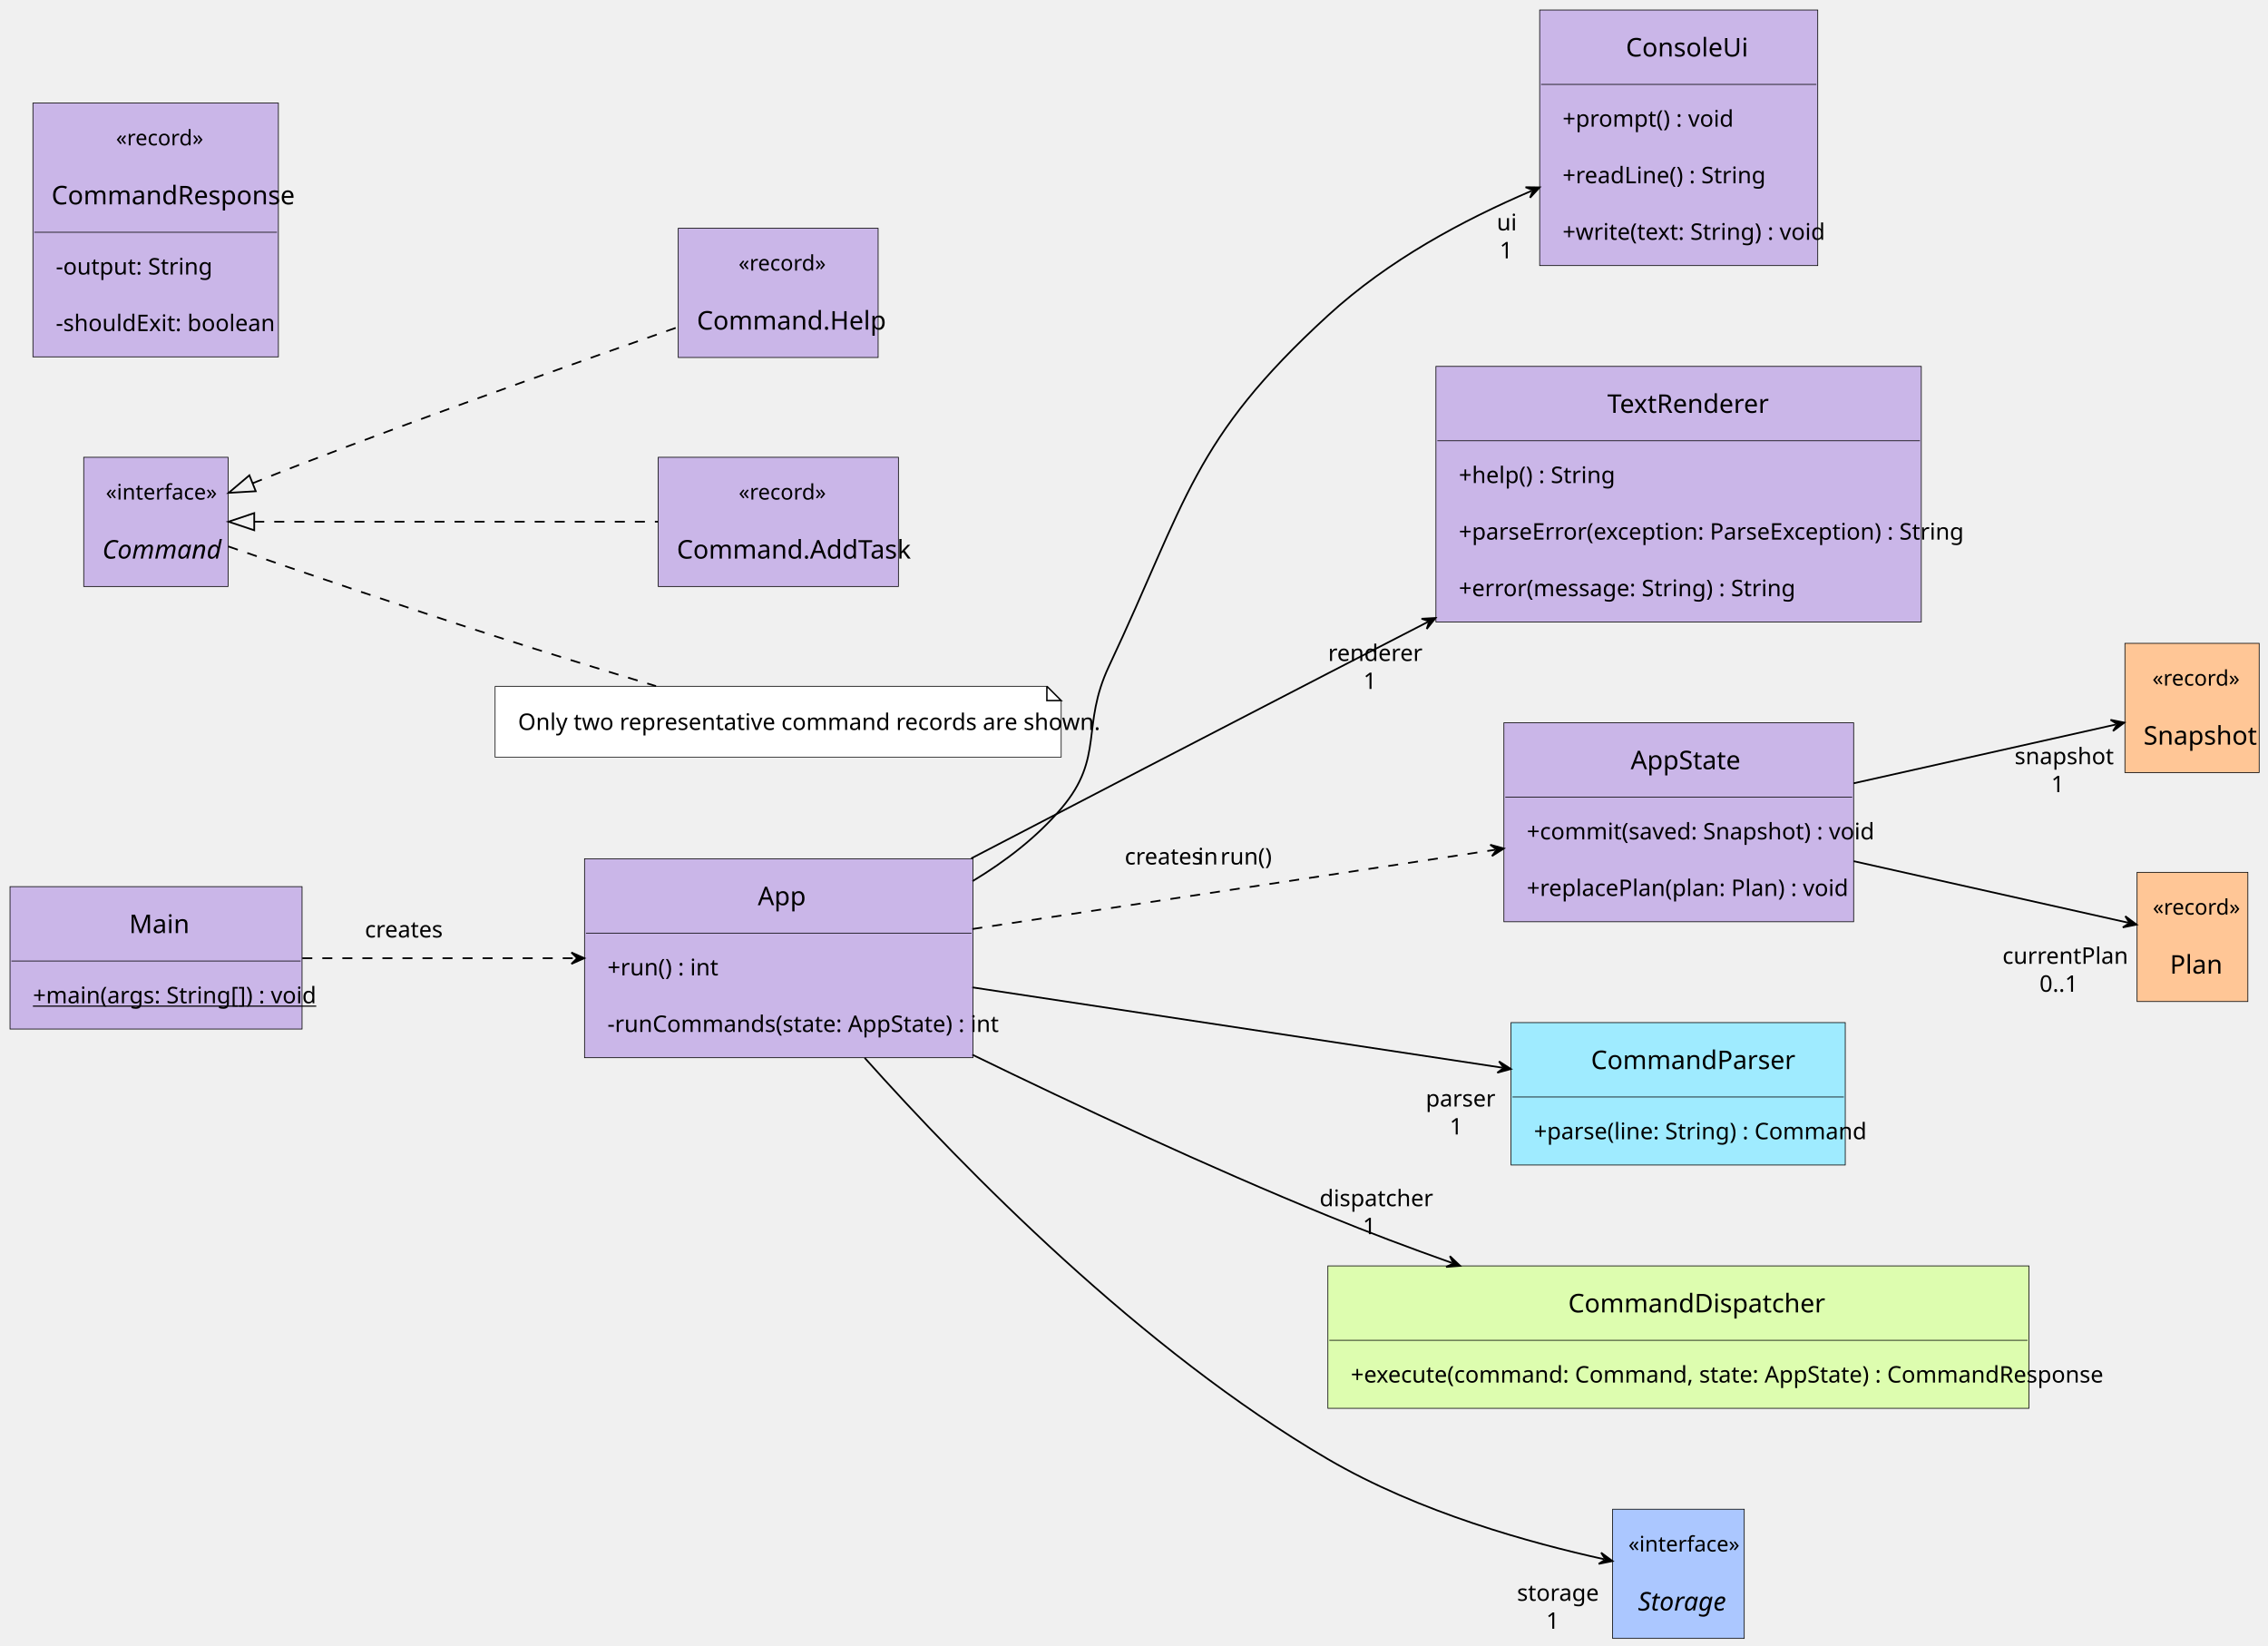
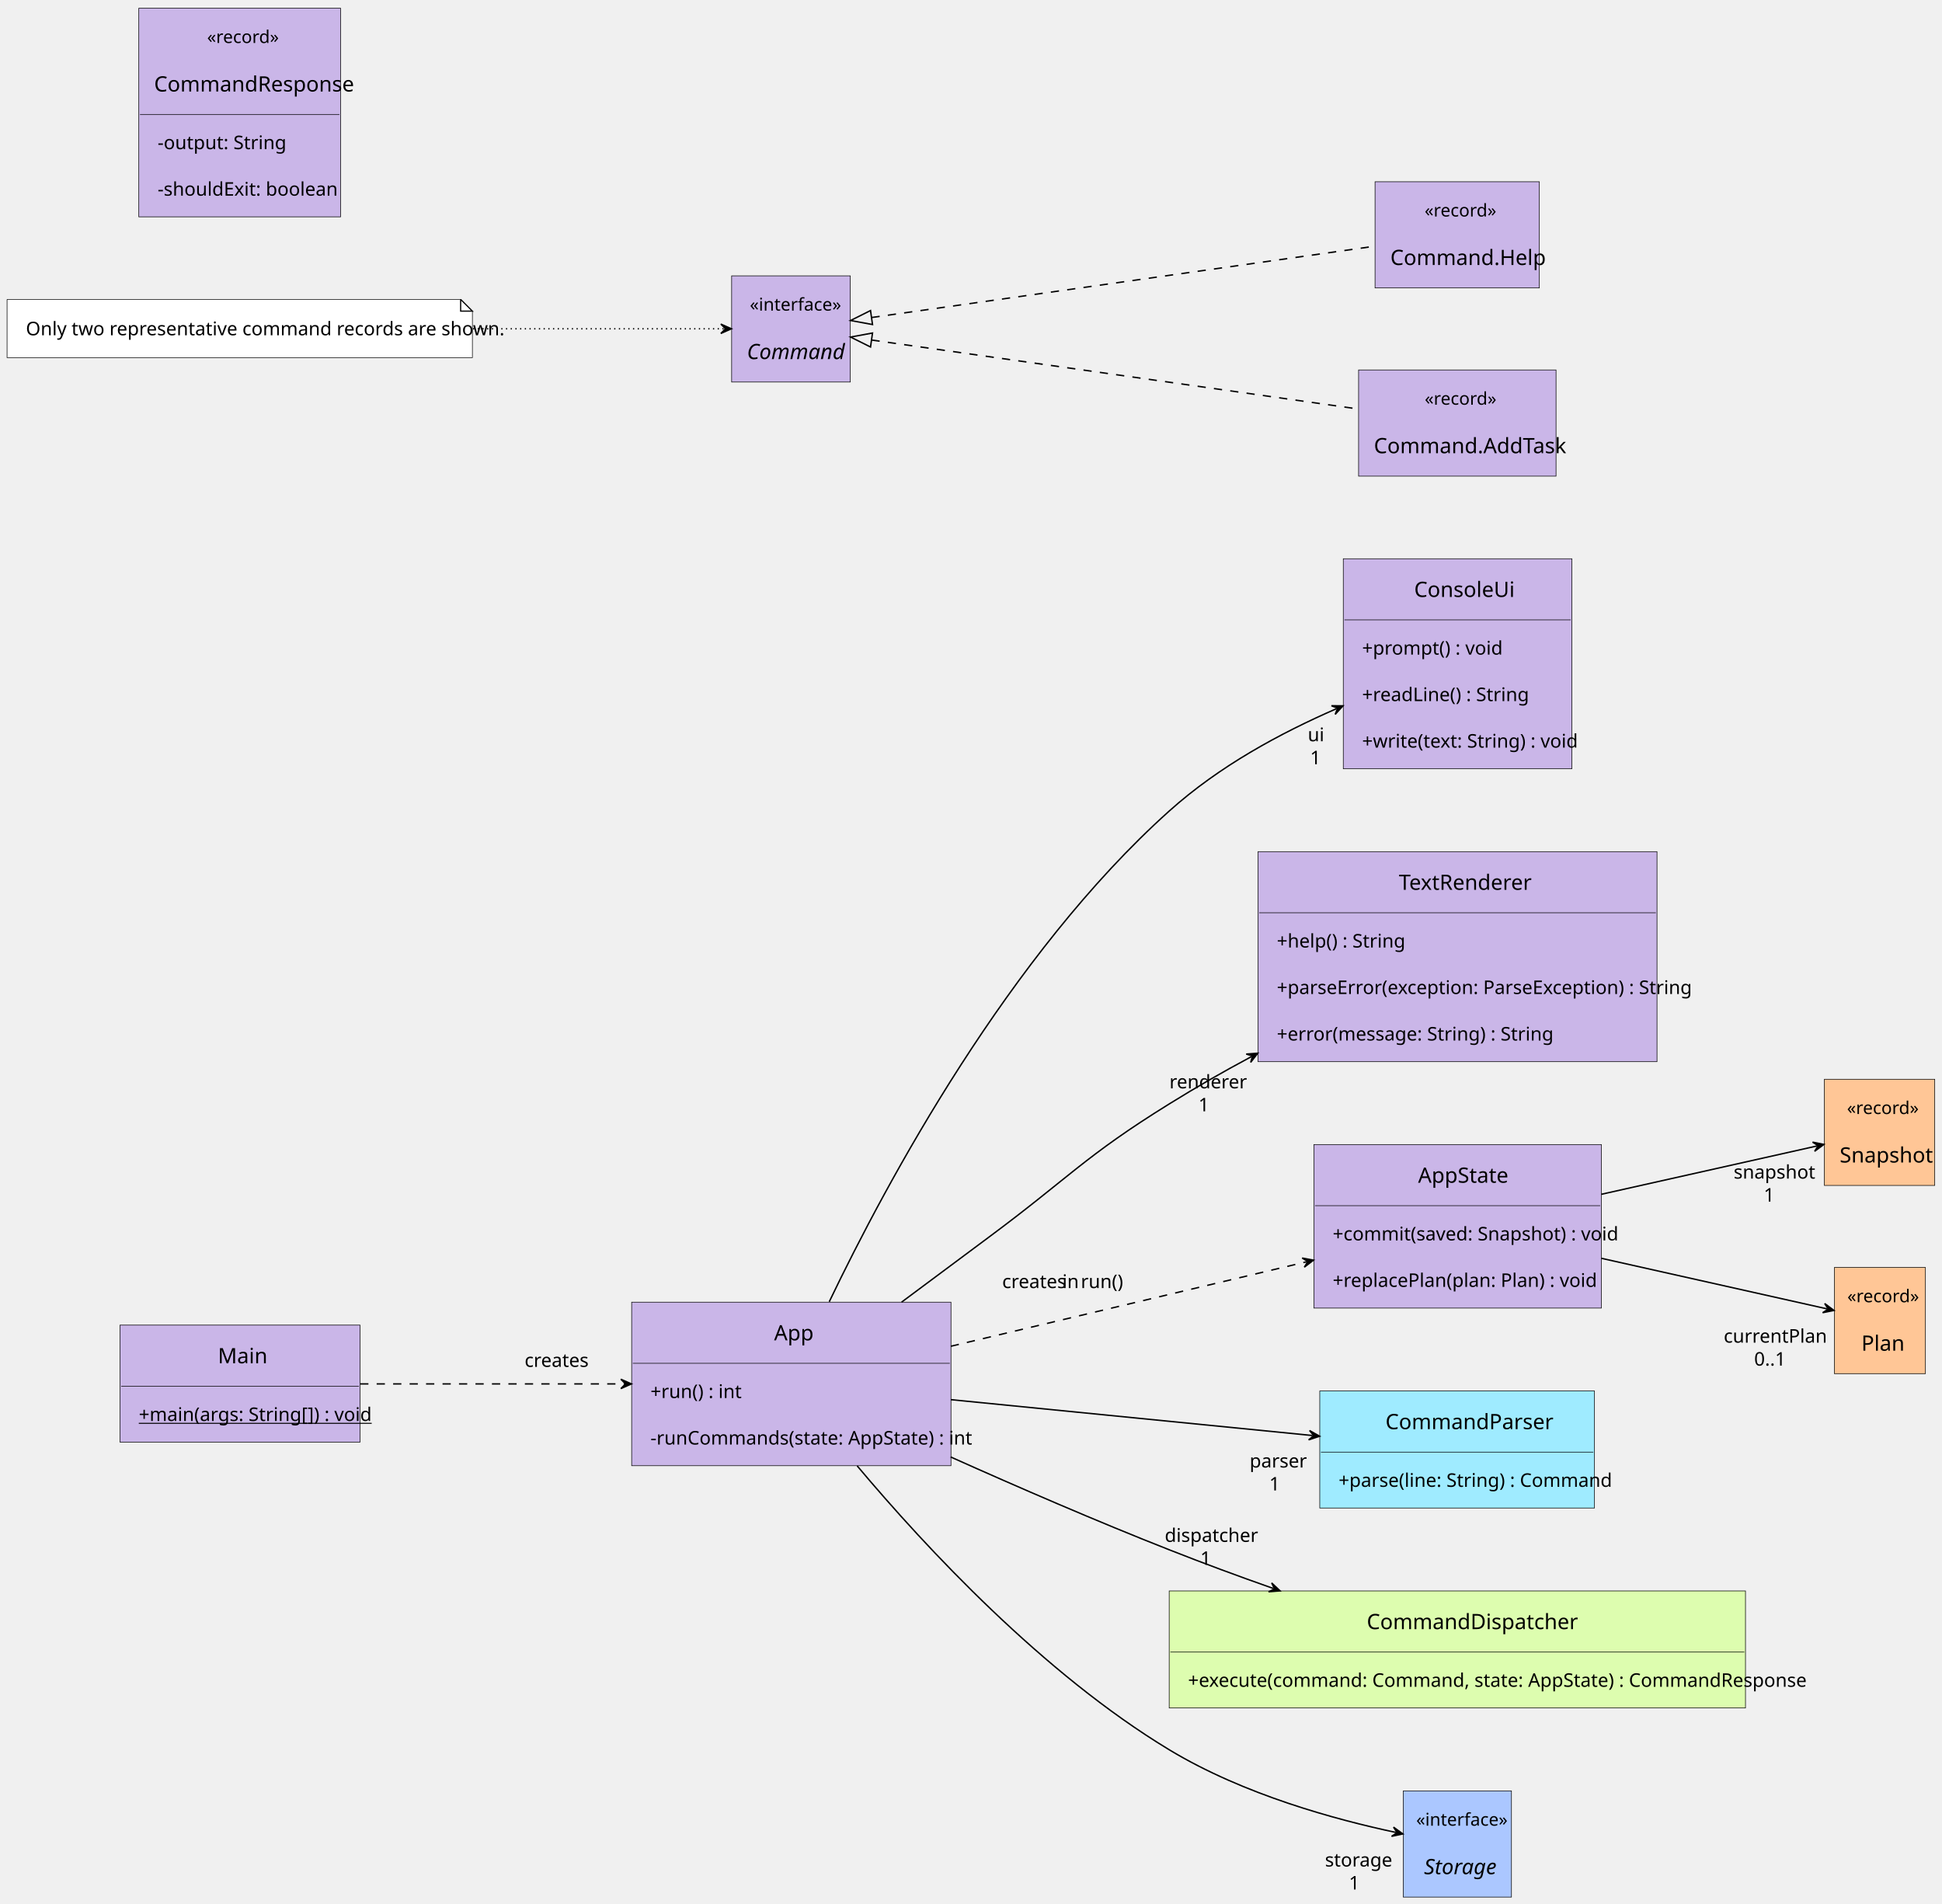
- <svg xmlns="http://www.w3.org/2000/svg" contentStyleType="text/css" data-diagram-type="CLASS" height="1150px" preserveAspectRatio="none" style="width:1585px;height:1150px;background:#FFFFFF;" version="1.1" viewBox="0 0 1585 1150" width="1585px" zoomAndPan="magnify">
+ <svg xmlns="http://www.w3.org/2000/svg" contentstyletype="text/css" data-diagram-type="CLASS" height="1618px" preserveAspectRatio="none" style="width:1651px;height:1618px;background:#FFFFFF;" version="1.1" viewBox="0 0 1651 1618" width="1651px" zoomAndPan="magnify">
  <defs />
  <g>
    <g class="entity" data-entity="Main" data-source-line="5" data-uid="ent0002" id="entity_Main">
-       <rect fill="#CAB6E8" height="99.504" style="stroke:#000000;stroke-width:0.5;" width="204.094" x="7" y="619.5" />
-       <text fill="#000000" font-family="Calibri" font-size="18" lengthAdjust="spacing" textLength="37.6" x="90.247" y="651.973">Main</text>
-       <line style="stroke:#000000;stroke-width:0.5;" x1="8" x2="210.094" y1="671.473" y2="671.473" />
-       <text fill="#000000" font-family="Calibri" font-size="16" lengthAdjust="spacing" text-decoration="underline" textLength="172.094" x="23" y="701.004">+main(args: String[]) : void</text>
+       <rect fill="#CAB6E8" height="99.504" style="stroke:#000000;stroke-width:0.5;" width="204.094" x="102" y="1126.5" />
+       <text fill="#000000" font-family="Calibri" font-size="18" lengthAdjust="spacing" textLength="37.6" x="185.247" y="1158.973">Main</text>
+       <line style="stroke:#000000;stroke-width:0.5;" x1="103" x2="305.094" y1="1178.473" y2="1178.473" />
+       <text fill="#000000" font-family="Calibri" font-size="16" lengthAdjust="spacing" text-decoration="underline" textLength="172.094" x="118" y="1208.004">+main(args: String[]) : void</text>
    </g>
    <g class="entity" data-entity="App" data-source-line="8" data-uid="ent0003" id="entity_App">
-       <rect fill="#CAB6E8" height="139.035" style="stroke:#000000;stroke-width:0.5;" width="271.477" x="408.5" y="600" />
-       <text fill="#000000" font-family="Calibri" font-size="18" lengthAdjust="spacing" textLength="29.329" x="529.574" y="632.473">App</text>
-       <line style="stroke:#000000;stroke-width:0.5;" x1="409.5" x2="678.977" y1="651.973" y2="651.973" />
-       <text fill="#000000" font-family="Calibri" font-size="16" lengthAdjust="spacing" textLength="69.016" x="424.5" y="681.504">+run() : int</text>
-       <text fill="#000000" font-family="Calibri" font-size="16" lengthAdjust="spacing" textLength="239.477" x="424.5" y="721.035">-runCommands(state: AppState) : int</text>
+       <rect fill="#CAB6E8" height="139.035" style="stroke:#000000;stroke-width:0.5;" width="271.477" x="537" y="1107" />
+       <text fill="#000000" font-family="Calibri" font-size="18" lengthAdjust="spacing" textLength="29.329" x="658.074" y="1139.473">App</text>
+       <line style="stroke:#000000;stroke-width:0.5;" x1="538" x2="807.477" y1="1158.973" y2="1158.973" />
+       <text fill="#000000" font-family="Calibri" font-size="16" lengthAdjust="spacing" textLength="69.016" x="553" y="1188.504">+run() : int</text>
+       <text fill="#000000" font-family="Calibri" font-size="16" lengthAdjust="spacing" textLength="239.477" x="553" y="1228.035">-runCommands(state: AppState) : int</text>
    </g>
    <g class="entity" data-entity="ConsoleUi" data-source-line="12" data-uid="ent0004" id="entity_ConsoleUi">
-       <rect fill="#CAB6E8" height="178.566" style="stroke:#000000;stroke-width:0.5;" width="194.344" x="1076" y="7" />
-       <text fill="#000000" font-family="Calibri" font-size="18" lengthAdjust="spacing" textLength="73.846" x="1136.249" y="39.473">ConsoleUi</text>
-       <line style="stroke:#000000;stroke-width:0.5;" x1="1077" x2="1269.344" y1="58.973" y2="58.973" />
-       <text fill="#000000" font-family="Calibri" font-size="16" lengthAdjust="spacing" textLength="105.898" x="1092" y="88.504">+prompt() : void</text>
-       <text fill="#000000" font-family="Calibri" font-size="16" lengthAdjust="spacing" textLength="123.461" x="1092" y="128.035">+readLine() : String</text>
-       <text fill="#000000" font-family="Calibri" font-size="16" lengthAdjust="spacing" textLength="162.344" x="1092" y="167.566">+write(text: String) : void</text>
+       <rect fill="#CAB6E8" height="178.566" style="stroke:#000000;stroke-width:0.5;" width="194.344" x="1142" y="475" />
+       <text fill="#000000" font-family="Calibri" font-size="18" lengthAdjust="spacing" textLength="73.846" x="1202.249" y="507.473">ConsoleUi</text>
+       <line style="stroke:#000000;stroke-width:0.5;" x1="1143" x2="1335.344" y1="526.973" y2="526.973" />
+       <text fill="#000000" font-family="Calibri" font-size="16" lengthAdjust="spacing" textLength="105.898" x="1158" y="556.504">+prompt() : void</text>
+       <text fill="#000000" font-family="Calibri" font-size="16" lengthAdjust="spacing" textLength="123.461" x="1158" y="596.035">+readLine() : String</text>
+       <text fill="#000000" font-family="Calibri" font-size="16" lengthAdjust="spacing" textLength="162.344" x="1158" y="635.566">+write(text: String) : void</text>
    </g>
    <g class="entity" data-entity="TextRenderer" data-source-line="17" data-uid="ent0005" id="entity_TextRenderer">
-       <rect fill="#CAB6E8" height="178.566" style="stroke:#000000;stroke-width:0.5;" width="339.211" x="1003.5" y="256" />
-       <text fill="#000000" font-family="Calibri" font-size="18" lengthAdjust="spacing" textLength="99.659" x="1123.276" y="288.473">TextRenderer</text>
-       <line style="stroke:#000000;stroke-width:0.5;" x1="1004.5" x2="1341.711" y1="307.973" y2="307.973" />
-       <text fill="#000000" font-family="Calibri" font-size="16" lengthAdjust="spacing" textLength="95.531" x="1019.5" y="337.504">+help() : String</text>
-       <text fill="#000000" font-family="Calibri" font-size="16" lengthAdjust="spacing" textLength="307.211" x="1019.5" y="377.035">+parseError(exception: ParseException) : String</text>
-       <text fill="#000000" font-family="Calibri" font-size="16" lengthAdjust="spacing" textLength="202.43" x="1019.5" y="416.566">+error(message: String) : String</text>
+       <rect fill="#CAB6E8" height="178.566" style="stroke:#000000;stroke-width:0.5;" width="339.211" x="1069.5" y="724" />
+       <text fill="#000000" font-family="Calibri" font-size="18" lengthAdjust="spacing" textLength="99.659" x="1189.276" y="756.473">TextRenderer</text>
+       <line style="stroke:#000000;stroke-width:0.5;" x1="1070.5" x2="1407.711" y1="775.973" y2="775.973" />
+       <text fill="#000000" font-family="Calibri" font-size="16" lengthAdjust="spacing" textLength="95.531" x="1085.5" y="805.504">+help() : String</text>
+       <text fill="#000000" font-family="Calibri" font-size="16" lengthAdjust="spacing" textLength="307.211" x="1085.5" y="845.035">+parseError(exception: ParseException) : String</text>
+       <text fill="#000000" font-family="Calibri" font-size="16" lengthAdjust="spacing" textLength="202.43" x="1085.5" y="884.566">+error(message: String) : String</text>
    </g>
    <g class="entity" data-entity="AppState" data-source-line="22" data-uid="ent0006" id="entity_AppState">
-       <rect fill="#CAB6E8" height="139.035" style="stroke:#000000;stroke-width:0.5;" width="244.43" x="1051" y="505" />
-       <text fill="#000000" font-family="Calibri" font-size="18" lengthAdjust="spacing" textLength="67.236" x="1139.597" y="537.473">AppState</text>
-       <line style="stroke:#000000;stroke-width:0.5;" x1="1052" x2="1294.43" y1="556.973" y2="556.973" />
-       <text fill="#000000" font-family="Calibri" font-size="16" lengthAdjust="spacing" textLength="212.43" x="1067" y="586.504">+commit(saved: Snapshot) : void</text>
-       <text fill="#000000" font-family="Calibri" font-size="16" lengthAdjust="spacing" textLength="197" x="1067" y="626.035">+replacePlan(plan: Plan) : void</text>
+       <rect fill="#CAB6E8" height="139.035" style="stroke:#000000;stroke-width:0.5;" width="244.43" x="1117" y="973" />
+       <text fill="#000000" font-family="Calibri" font-size="18" lengthAdjust="spacing" textLength="67.236" x="1205.597" y="1005.473">AppState</text>
+       <line style="stroke:#000000;stroke-width:0.5;" x1="1118" x2="1360.43" y1="1024.973" y2="1024.973" />
+       <text fill="#000000" font-family="Calibri" font-size="16" lengthAdjust="spacing" textLength="212.43" x="1133" y="1054.504">+commit(saved: Snapshot) : void</text>
+       <text fill="#000000" font-family="Calibri" font-size="16" lengthAdjust="spacing" textLength="197" x="1133" y="1094.035">+replacePlan(plan: Plan) : void</text>
    </g>
    <g class="entity" data-entity="Command" data-source-line="26" data-uid="ent0007" id="entity_Command">
-       <rect fill="#CAB6E8" height="90.283" style="stroke:#000000;stroke-width:0.5;" width="100.883" x="58.5" y="319.5" />
-       <text fill="#000000" font-family="Calibri" font-size="15" lengthAdjust="spacing" textLength="69.976" x="73.954" y="349.06">«interface»</text>
-       <text fill="#000000" font-family="Calibri" font-size="18" font-style="italic" lengthAdjust="spacing" textLength="74.883" x="71.5" y="390.283">Command</text>
+       <rect fill="#CAB6E8" height="90.283" style="stroke:#000000;stroke-width:0.5;" width="100.883" x="622" y="234.5" />
+       <text fill="#000000" font-family="Calibri" font-size="15" lengthAdjust="spacing" textLength="69.976" x="637.454" y="264.06">«interface»</text>
+       <text fill="#000000" font-family="Calibri" font-size="18" font-style="italic" lengthAdjust="spacing" textLength="74.883" x="635" y="305.283">Command</text>
    </g>
    <g class="entity" data-entity="Help" data-source-line="27" data-uid="ent0008" id="entity_Help">
-       <rect fill="#CAB6E8" height="90.283" style="stroke:#000000;stroke-width:0.5;" width="139.686" x="474" y="159.5" />
-       <text fill="#000000" font-family="Calibri" font-size="15" lengthAdjust="spacing" textLength="55.422" x="516.132" y="189.06">«record»</text>
-       <text fill="#000000" font-family="Calibri" font-size="18" lengthAdjust="spacing" textLength="113.686" x="487" y="230.283">Command.Help</text>
+       <rect fill="#CAB6E8" height="90.283" style="stroke:#000000;stroke-width:0.5;" width="139.686" x="1169" y="154.5" />
+       <text fill="#000000" font-family="Calibri" font-size="15" lengthAdjust="spacing" textLength="55.422" x="1211.132" y="184.06">«record»</text>
+       <text fill="#000000" font-family="Calibri" font-size="18" lengthAdjust="spacing" textLength="113.686" x="1182" y="225.283">Command.Help</text>
    </g>
    <g class="entity" data-entity="AddTask" data-source-line="28" data-uid="ent0009" id="entity_AddTask">
-       <rect fill="#CAB6E8" height="90.283" style="stroke:#000000;stroke-width:0.5;" width="167.873" x="460" y="319.5" />
-       <text fill="#000000" font-family="Calibri" font-size="15" lengthAdjust="spacing" textLength="55.422" x="516.225" y="349.06">«record»</text>
-       <text fill="#000000" font-family="Calibri" font-size="18" lengthAdjust="spacing" textLength="141.873" x="473" y="390.283">Command.AddTask</text>
+       <rect fill="#CAB6E8" height="90.283" style="stroke:#000000;stroke-width:0.5;" width="167.873" x="1155" y="314.5" />
+       <text fill="#000000" font-family="Calibri" font-size="15" lengthAdjust="spacing" textLength="55.422" x="1211.225" y="344.06">«record»</text>
+       <text fill="#000000" font-family="Calibri" font-size="18" lengthAdjust="spacing" textLength="141.873" x="1168" y="385.283">Command.AddTask</text>
    </g>
    <g class="entity" data-entity="CommandResponse" data-source-line="29" data-uid="ent0010" id="entity_CommandResponse">
-       <rect fill="#CAB6E8" height="177.346" style="stroke:#000000;stroke-width:0.5;" width="171.556" x="23" y="72" />
-       <text fill="#000000" font-family="Calibri" font-size="15" lengthAdjust="spacing" textLength="55.422" x="81.067" y="101.561">«record»</text>
-       <text fill="#000000" font-family="Calibri" font-size="18" lengthAdjust="spacing" textLength="145.556" x="36" y="142.783">CommandResponse</text>
-       <line style="stroke:#000000;stroke-width:0.5;" x1="24" x2="193.556" y1="162.283" y2="162.283" />
-       <text fill="#000000" font-family="Calibri" font-size="16" lengthAdjust="spacing" textLength="95.07" x="39" y="191.815">-output: String</text>
-       <text fill="#000000" font-family="Calibri" font-size="16" lengthAdjust="spacing" textLength="133.141" x="39" y="231.346">-shouldExit: boolean</text>
+       <rect fill="#CAB6E8" height="177.346" style="stroke:#000000;stroke-width:0.5;" width="171.556" x="118" y="7" />
+       <text fill="#000000" font-family="Calibri" font-size="15" lengthAdjust="spacing" textLength="55.422" x="176.067" y="36.56">«record»</text>
+       <text fill="#000000" font-family="Calibri" font-size="18" lengthAdjust="spacing" textLength="145.556" x="131" y="77.783">CommandResponse</text>
+       <line style="stroke:#000000;stroke-width:0.5;" x1="119" x2="288.556" y1="97.283" y2="97.283" />
+       <text fill="#000000" font-family="Calibri" font-size="16" lengthAdjust="spacing" textLength="95.07" x="134" y="126.814">-output: String</text>
+       <text fill="#000000" font-family="Calibri" font-size="16" lengthAdjust="spacing" textLength="133.141" x="134" y="166.346">-shouldExit: boolean</text>
    </g>
    <g class="entity" data-entity="CommandParser" data-source-line="33" data-uid="ent0011" id="entity_CommandParser">
-       <rect fill="#9FEBFF" height="99.504" style="stroke:#000000;stroke-width:0.5;" width="233.57" x="1056" y="714.5" />
-       <text fill="#000000" font-family="Calibri" font-size="18" lengthAdjust="spacing" textLength="121.852" x="1111.859" y="746.973">CommandParser</text>
-       <line style="stroke:#000000;stroke-width:0.5;" x1="1057" x2="1288.57" y1="766.473" y2="766.473" />
-       <text fill="#000000" font-family="Calibri" font-size="16" lengthAdjust="spacing" textLength="201.57" x="1072" y="796.004">+parse(line: String) : Command</text>
+       <rect fill="#9FEBFF" height="99.504" style="stroke:#000000;stroke-width:0.5;" width="233.57" x="1122" y="1182.5" />
+       <text fill="#000000" font-family="Calibri" font-size="18" lengthAdjust="spacing" textLength="121.852" x="1177.859" y="1214.973">CommandParser</text>
+       <line style="stroke:#000000;stroke-width:0.5;" x1="1123" x2="1354.57" y1="1234.473" y2="1234.473" />
+       <text fill="#000000" font-family="Calibri" font-size="16" lengthAdjust="spacing" textLength="201.57" x="1138" y="1264.004">+parse(line: String) : Command</text>
    </g>
    <g class="entity" data-entity="CommandDispatcher" data-source-line="36" data-uid="ent0012" id="entity_CommandDispatcher">
-       <rect fill="#DDFDAF" height="99.504" style="stroke:#000000;stroke-width:0.5;" width="489.938" x="928" y="884.5" />
-       <text fill="#000000" font-family="Calibri" font-size="18" lengthAdjust="spacing" textLength="154.037" x="1095.95" y="916.973">CommandDispatcher</text>
-       <line style="stroke:#000000;stroke-width:0.5;" x1="929" x2="1416.938" y1="936.473" y2="936.473" />
-       <text fill="#000000" font-family="Calibri" font-size="16" lengthAdjust="spacing" textLength="457.938" x="944" y="966.004">+execute(command: Command, state: AppState) : CommandResponse</text>
+       <rect fill="#DDFDAF" height="99.504" style="stroke:#000000;stroke-width:0.5;" width="489.938" x="994" y="1352.5" />
+       <text fill="#000000" font-family="Calibri" font-size="18" lengthAdjust="spacing" textLength="154.037" x="1161.95" y="1384.973">CommandDispatcher</text>
+       <line style="stroke:#000000;stroke-width:0.5;" x1="995" x2="1482.938" y1="1404.473" y2="1404.473" />
+       <text fill="#000000" font-family="Calibri" font-size="16" lengthAdjust="spacing" textLength="457.938" x="1010" y="1434.004">+execute(command: Command, state: AppState) : CommandResponse</text>
    </g>
    <g class="entity" data-entity="Storage" data-source-line="39" data-uid="ent0013" id="entity_Storage">
-       <rect fill="#ABC7FF" height="90.283" style="stroke:#000000;stroke-width:0.5;" width="91.976" x="1127" y="1054.5" />
-       <text fill="#000000" font-family="Calibri" font-size="15" lengthAdjust="spacing" textLength="69.976" x="1138" y="1084.061">«interface»</text>
-       <text fill="#000000" font-family="Calibri" font-size="18" font-style="italic" lengthAdjust="spacing" textLength="56.681" x="1144.648" y="1125.283">Storage</text>
+       <rect fill="#ABC7FF" height="90.283" style="stroke:#000000;stroke-width:0.5;" width="91.976" x="1193" y="1522.5" />
+       <text fill="#000000" font-family="Calibri" font-size="15" lengthAdjust="spacing" textLength="69.976" x="1204" y="1552.061">«interface»</text>
+       <text fill="#000000" font-family="Calibri" font-size="18" font-style="italic" lengthAdjust="spacing" textLength="56.681" x="1210.648" y="1593.283">Storage</text>
    </g>
    <g class="entity" data-entity="Snapshot" data-source-line="40" data-uid="ent0014" id="entity_Snapshot">
-       <rect fill="#FFC696" height="90.283" style="stroke:#000000;stroke-width:0.5;" width="93.825" x="1485" y="449.5" />
-       <text fill="#000000" font-family="Calibri" font-size="15" lengthAdjust="spacing" textLength="55.422" x="1504.201" y="479.06">«record»</text>
-       <text fill="#000000" font-family="Calibri" font-size="18" lengthAdjust="spacing" textLength="67.825" x="1498" y="520.283">Snapshot</text>
+       <rect fill="#FFC696" height="90.283" style="stroke:#000000;stroke-width:0.5;" width="93.825" x="1551" y="917.5" />
+       <text fill="#000000" font-family="Calibri" font-size="15" lengthAdjust="spacing" textLength="55.422" x="1570.201" y="947.061">«record»</text>
+       <text fill="#000000" font-family="Calibri" font-size="18" lengthAdjust="spacing" textLength="67.825" x="1564" y="988.283">Snapshot</text>
    </g>
    <g class="entity" data-entity="Plan" data-source-line="41" data-uid="ent0015" id="entity_Plan">
-       <rect fill="#FFC696" height="90.283" style="stroke:#000000;stroke-width:0.5;" width="77.422" x="1493.5" y="609.5" />
-       <text fill="#000000" font-family="Calibri" font-size="15" lengthAdjust="spacing" textLength="55.422" x="1504.5" y="639.061">«record»</text>
-       <text fill="#000000" font-family="Calibri" font-size="18" lengthAdjust="spacing" textLength="31.509" x="1516.457" y="680.283">Plan</text>
+       <rect fill="#FFC696" height="90.283" style="stroke:#000000;stroke-width:0.5;" width="77.422" x="1559.5" y="1077.5" />
+       <text fill="#000000" font-family="Calibri" font-size="15" lengthAdjust="spacing" textLength="55.422" x="1570.5" y="1107.061">«record»</text>
+       <text fill="#000000" font-family="Calibri" font-size="18" lengthAdjust="spacing" textLength="31.509" x="1582.457" y="1148.283">Plan</text>
    </g>
    <g class="entity" data-entity="CommandNote" data-source-line="56" data-uid="ent0027" id="entity_CommandNote">
-       <path d="M346,479.5 L346,529.031 L741.617,529.031 L741.617,489.5 L731.617,479.5 L346,479.5" fill="#FFFFFF" style="stroke:#000000;stroke-width:0.5;" />
-       <path d="M731.617,479.5 L731.617,489.5 L741.617,489.5 L731.617,479.5" fill="#FFFFFF" style="stroke:#000000;stroke-width:1;" />
-       <text fill="#000000" font-family="Calibri" font-size="16" lengthAdjust="spacing" textLength="354.617" x="362" y="510.031">Only two representative command records are shown.</text>
+       <path d="M6,254.5 L6,304.031 L401.617,304.031 L401.617,264.5 L391.617,254.5 L6,254.5" fill="#FFFFFF" style="stroke:#000000;stroke-width:0.5;" />
+       <path d="M391.617,254.5 L391.617,264.5 L401.617,264.5 L391.617,254.5" fill="#FFFFFF" style="stroke:#000000;stroke-width:1;" />
+       <text fill="#000000" font-family="Calibri" font-size="16" lengthAdjust="spacing" textLength="354.617" x="22" y="285.031">Only two representative command records are shown.</text>
    </g>
    <g class="link" data-entity-1="Main" data-entity-2="App" data-source-line="43" data-uid="lnk16" id="link_Main_App">
-       <path codeLine="43" d="M211.25,669.5 C269.98,669.5 338.69,669.5 402.33,669.5" fill="none" id="Main-to-App" style="stroke:#000000;stroke-width:1.2;stroke-dasharray:7,7;" />
-       <polygon fill="#000000" points="408.33,669.5,399.33,665.5,403.33,669.5,399.33,673.5,408.33,669.5" style="stroke:#000000;stroke-width:1.2;" />
-       <text fill="#000000" font-family="Calibri" font-size="16" lengthAdjust="spacing" textLength="47.547" x="255" y="655.031">creates</text>
+       <path codeline="43" d="M306.22,1176.5 C373.75,1176.5 457.3,1176.5 530.82,1176.5" fill="none" id="Main-to-App" style="stroke:#000000;stroke-width:1.2;stroke-dasharray:7,7;" />
+       <polygon fill="#000000" points="536.82,1176.5,527.82,1172.5,531.82,1176.5,527.82,1180.5,536.82,1176.5" style="stroke:#000000;stroke-width:1.2;" />
+       <text fill="#000000" font-family="Calibri" font-size="16" lengthAdjust="spacing" textLength="47.547" x="446" y="1162.031">creates</text>
    </g>
    <g class="link" data-entity-1="App" data-entity-2="ConsoleUi" data-source-line="44" data-uid="lnk17" id="link_App_ConsoleUi">
-       <path codeLine="44" d="M679.66,615.67 C702.8,601.73 724.87,584.78 742,564.5 C771.93,529.07 755.25,507.46 775,465.5 C829.68,349.35 833.32,307.19 928,220.5 C970.58,181.51 1022.194,153.962 1070.464,133.292" fill="none" id="App-to-ConsoleUi" style="stroke:#000000;stroke-width:1.2;" />
-       <polygon fill="#000000" points="1075.98,130.93,1066.132,130.796,1071.384,132.898,1069.281,138.15,1075.98,130.93" style="stroke:#000000;stroke-width:1.2;" />
-       <text fill="#000000" font-family="Calibri" font-size="16" lengthAdjust="spacing" textLength="12.078" x="1046.024" y="160.974">ui</text>
-       <text fill="#000000" font-family="Calibri" font-size="16" lengthAdjust="spacing" textLength="8.109" x="1048.008" y="180.505">1</text>
+       <path codeline="44" d="M704.99,1106.66 C754.16,1004.09 857.81,811.65 994,689.5 C1036.87,651.05 1088.232,623.421 1136.272,602.441" fill="none" id="App-to-ConsoleUi" style="stroke:#000000;stroke-width:1.2;" />
+       <polygon fill="#000000" points="1141.77,600.04,1131.921,599.976,1137.188,602.041,1135.123,607.308,1141.77,600.04" style="stroke:#000000;stroke-width:1.2;" />
+       <text fill="#000000" font-family="Calibri" font-size="16" lengthAdjust="spacing" textLength="12.078" x="1111.799" y="630.162">ui</text>
+       <text fill="#000000" font-family="Calibri" font-size="16" lengthAdjust="spacing" textLength="8.109" x="1113.784" y="649.693">1</text>
    </g>
    <g class="link" data-entity-1="App" data-entity-2="TextRenderer" data-source-line="45" data-uid="lnk18" id="link_App_TextRenderer">
-       <path codeLine="45" d="M678.73,599.78 C752.24,561.51 845.09,513.28 928,470.5 C952.32,457.95 972.692,447.469 997.932,434.519" fill="none" id="App-to-TextRenderer" style="stroke:#000000;stroke-width:1.2;" />
-       <polygon fill="#000000" points="1003.27,431.78,993.437,432.33,998.821,434.062,997.088,439.447,1003.27,431.78" style="stroke:#000000;stroke-width:1.2;" />
-       <text fill="#000000" font-family="Calibri" font-size="16" lengthAdjust="spacing" textLength="57.43" x="928.14" y="461.844">renderer</text>
-       <text fill="#000000" font-family="Calibri" font-size="16" lengthAdjust="spacing" textLength="8.109" x="952.8" y="481.375">1</text>
+       <path codeline="45" d="M766.47,1106.99 C790.71,1088.9 816.82,1069.45 841,1051.5 C908.88,1001.11 922.14,983.03 994,938.5 C1017.87,923.71 1038.412,911.925 1064.022,898.195" fill="none" id="App-to-TextRenderer" style="stroke:#000000;stroke-width:1.2;" />
+       <polygon fill="#000000" points="1069.31,895.36,1059.488,896.087,1064.903,897.722,1063.268,903.138,1069.31,895.36" style="stroke:#000000;stroke-width:1.2;" />
+       <text fill="#000000" font-family="Calibri" font-size="16" lengthAdjust="spacing" textLength="57.43" x="994.182" y="925.251">renderer</text>
+       <text fill="#000000" font-family="Calibri" font-size="16" lengthAdjust="spacing" textLength="8.109" x="1018.842" y="944.782">1</text>
    </g>
    <g class="link" data-entity-1="App" data-entity-2="CommandParser" data-source-line="46" data-uid="lnk19" id="link_App_CommandParser">
-       <path codeLine="46" d="M679.51,689.88 C791.5,706.85 943.408,729.861 1049.958,746.011" fill="none" id="App-to-CommandParser" style="stroke:#000000;stroke-width:1.2;" />
-       <polygon fill="#000000" points="1055.89,746.91,1047.591,741.606,1050.947,746.161,1046.392,749.516,1055.89,746.91" style="stroke:#000000;stroke-width:1.2;" />
-       <text fill="#000000" font-family="Calibri" font-size="16" lengthAdjust="spacing" textLength="41.445" x="996.382" y="773.146">parser</text>
-       <text fill="#000000" font-family="Calibri" font-size="16" lengthAdjust="spacing" textLength="8.109" x="1013.05" y="792.677">1</text>
+       <path codeline="46" d="M808.35,1189.88 C903.91,1199.36 1024.839,1211.358 1115.909,1220.388" fill="none" id="App-to-CommandParser" style="stroke:#000000;stroke-width:1.2;" />
+       <polygon fill="#000000" points="1121.88,1220.98,1113.319,1216.111,1116.904,1220.487,1112.529,1224.072,1121.88,1220.98" style="stroke:#000000;stroke-width:1.2;" />
+       <text fill="#000000" font-family="Calibri" font-size="16" lengthAdjust="spacing" textLength="41.445" x="1062.371" y="1247.567">parser</text>
+       <text fill="#000000" font-family="Calibri" font-size="16" lengthAdjust="spacing" textLength="8.109" x="1079.039" y="1267.098">1</text>
    </g>
    <g class="link" data-entity-1="App" data-entity-2="CommandDispatcher" data-source-line="47" data-uid="lnk20" id="link_App_CommandDispatcher">
-       <path codeLine="47" d="M679.52,736.92 C752.27,772.31 844.15,815.3 928,849.5 C957.59,861.57 983.966,871.502 1014.766,882.442" fill="none" id="App-to-CommandDispatcher" style="stroke:#000000;stroke-width:1.2;" />
-       <polygon fill="#000000" points="1020.42,884.45,1013.278,877.668,1015.708,882.777,1010.6,885.207,1020.42,884.45" style="stroke:#000000;stroke-width:1.2;" />
-       <text fill="#000000" font-family="Calibri" font-size="16" lengthAdjust="spacing" textLength="68.477" x="922.176" y="842.807">dispatcher</text>
-       <text fill="#000000" font-family="Calibri" font-size="16" lengthAdjust="spacing" textLength="8.109" x="952.359" y="862.338">1</text>
+       <path codeline="47" d="M808.18,1238.59 C865.08,1264.08 932.34,1293.24 994,1317.5 C1024.26,1329.41 1051.302,1339.393 1082.612,1350.443" fill="none" id="App-to-CommandDispatcher" style="stroke:#000000;stroke-width:1.2;" />
+       <polygon fill="#000000" points="1088.27,1352.44,1081.114,1345.673,1083.555,1350.776,1078.452,1353.217,1088.27,1352.44" style="stroke:#000000;stroke-width:1.2;" />
+       <text fill="#000000" font-family="Calibri" font-size="16" lengthAdjust="spacing" textLength="68.477" x="990.216" y="1310.795">dispatcher</text>
+       <text fill="#000000" font-family="Calibri" font-size="16" lengthAdjust="spacing" textLength="8.109" x="1020.4" y="1330.327">1</text>
    </g>
    <g class="link" data-entity-1="App" data-entity-2="Storage" data-source-line="48" data-uid="lnk21" id="link_App_Storage">
-       <path codeLine="48" d="M604.27,739.14 C674.33,817.43 797.91,943.52 928,1019.5 C992.09,1056.94 1070.171,1078.228 1121.031,1089.438" fill="none" id="App-to-Storage" style="stroke:#000000;stroke-width:1.2;" />
-       <polygon fill="#000000" points="1126.89,1090.73,1118.962,1084.887,1122.007,1089.654,1117.24,1092.699,1126.89,1090.73" style="stroke:#000000;stroke-width:1.2;" />
-       <text fill="#000000" font-family="Calibri" font-size="16" lengthAdjust="spacing" textLength="48.789" x="1060.172" y="1118.516">storage</text>
-       <text fill="#000000" font-family="Calibri" font-size="16" lengthAdjust="spacing" textLength="8.109" x="1080.512" y="1138.048">1</text>
+       <path codeline="48" d="M728.74,1246.2 C787.64,1316.24 887,1422.84 994,1487.5 C1057.53,1525.89 1135.762,1546.927 1186.812,1557.827" fill="none" id="App-to-Storage" style="stroke:#000000;stroke-width:1.2;" />
+       <polygon fill="#000000" points="1192.68,1559.08,1184.714,1553.289,1187.79,1558.036,1183.043,1561.112,1192.68,1559.08" style="stroke:#000000;stroke-width:1.2;" />
+       <text fill="#000000" font-family="Calibri" font-size="16" lengthAdjust="spacing" textLength="48.789" x="1126.439" y="1586.774">storage</text>
+       <text fill="#000000" font-family="Calibri" font-size="16" lengthAdjust="spacing" textLength="8.109" x="1146.779" y="1606.305">1</text>
    </g>
    <g class="link" data-entity-1="App" data-entity-2="AppState" data-source-line="49" data-uid="lnk22" id="link_App_AppState">
-       <path codeLine="49" d="M679.51,649.12 C789.8,632.41 938.598,609.869 1045.038,593.739" fill="none" id="App-to-AppState" style="stroke:#000000;stroke-width:1.2;stroke-dasharray:7,7;" />
-       <polygon fill="#000000" points="1050.97,592.84,1041.472,590.234,1046.026,593.589,1042.671,598.143,1050.97,592.84" style="stroke:#000000;stroke-width:1.2;" />
-       <text fill="#000000" font-family="Calibri" font-size="16" lengthAdjust="spacing" textLength="47.547" x="786" y="604.031">creates</text>
-       <text fill="#000000" font-family="Calibri" font-size="16" lengthAdjust="spacing" textLength="3.617" x="833.547" y="604.031"> </text>
-       <text fill="#000000" font-family="Calibri" font-size="16" lengthAdjust="spacing" textLength="12.078" x="837.164" y="604.031">in</text>
-       <text fill="#000000" font-family="Calibri" font-size="16" lengthAdjust="spacing" textLength="3.617" x="849.242" y="604.031"> </text>
-       <text fill="#000000" font-family="Calibri" font-size="16" lengthAdjust="spacing" textLength="32.094" x="852.859" y="604.031">run()</text>
+       <path codeline="49" d="M808.35,1144.49 C902.12,1122.23 1020.212,1094.196 1110.872,1072.676" fill="none" id="App-to-AppState" style="stroke:#000000;stroke-width:1.2;stroke-dasharray:7,7;" />
+       <polygon fill="#000000" points="1116.71,1071.29,1107.03,1069.477,1111.845,1072.445,1108.877,1077.26,1116.71,1071.29" style="stroke:#000000;stroke-width:1.2;" />
+       <text fill="#000000" font-family="Calibri" font-size="16" lengthAdjust="spacing" textLength="47.547" x="852" y="1095.031">creates</text>
+       <text fill="#000000" font-family="Calibri" font-size="16" lengthAdjust="spacing" textLength="3.617" x="899.547" y="1095.031"> </text>
+       <text fill="#000000" font-family="Calibri" font-size="16" lengthAdjust="spacing" textLength="12.078" x="903.164" y="1095.031">in</text>
+       <text fill="#000000" font-family="Calibri" font-size="16" lengthAdjust="spacing" textLength="3.617" x="915.242" y="1095.031"> </text>
+       <text fill="#000000" font-family="Calibri" font-size="16" lengthAdjust="spacing" textLength="32.094" x="918.859" y="1095.031">run()</text>
    </g>
    <g class="link" data-entity-1="Command" data-entity-2="Help" data-source-line="50" data-uid="lnk23" id="link_Command_Help">
-       <path codeLine="50" d="M176.512,337.664 C201.682,327.594 216.02,322.04 244,311.5 C322.43,281.97 413.13,249.78 473.88,228.51" fill="none" id="Command-backto-Help" style="stroke:#000000;stroke-width:1.2;stroke-dasharray:7,7;" />
-       <polygon fill="none" points="159.8,344.35,178.741,343.235,174.283,332.093,159.8,344.35" style="stroke:#000000;stroke-width:1.2;" />
+       <path codeline="50" d="M740.922,269.944 C841.812,255.644 1053.31,225.67 1168.8,209.31" fill="none" id="Command-backto-Help" style="stroke:#000000;stroke-width:1.2;stroke-dasharray:7,7;" />
+       <polygon fill="none" points="723.1,272.47,741.764,275.885,740.08,264.003,723.1,272.47" style="stroke:#000000;stroke-width:1.2;" />
    </g>
    <g class="link" data-entity-1="Command" data-entity-2="AddTask" data-source-line="51" data-uid="lnk24" id="link_Command_AddTask">
-       <path codeLine="51" d="M177.67,364.5 C250.98,364.5 371.03,364.5 459.91,364.5" fill="none" id="Command-backto-AddTask" style="stroke:#000000;stroke-width:1.2;stroke-dasharray:7,7;" />
-       <polygon fill="none" points="159.67,364.5,177.67,370.5,177.67,358.5,159.67,364.5" style="stroke:#000000;stroke-width:1.2;" />
+       <path codeline="51" d="M740.922,289.055 C837.912,302.795 1035.76,330.84 1154.91,347.72" fill="none" id="Command-backto-AddTask" style="stroke:#000000;stroke-width:1.2;stroke-dasharray:7,7;" />
+       <polygon fill="none" points="723.1,286.53,740.081,294.995,741.764,283.114,723.1,286.53" style="stroke:#000000;stroke-width:1.2;" />
    </g>
    <g class="link" data-entity-1="AppState" data-entity-2="Snapshot" data-source-line="52" data-uid="lnk25" id="link_AppState_Snapshot">
-       <path codeLine="52" d="M1295.36,547.3 C1360.45,532.72 1431.015,516.902 1478.765,506.202" fill="none" id="AppState-to-Snapshot" style="stroke:#000000;stroke-width:1.2;" />
-       <polygon fill="#000000" points="1484.62,504.89,1474.963,502.955,1479.741,505.983,1476.712,510.761,1484.62,504.89" style="stroke:#000000;stroke-width:1.2;" />
-       <text fill="#000000" font-family="Calibri" font-size="16" lengthAdjust="spacing" textLength="59.195" x="1407.899" y="533.964">snapshot</text>
-       <text fill="#000000" font-family="Calibri" font-size="16" lengthAdjust="spacing" textLength="8.109" x="1433.442" y="553.495">1</text>
+       <path codeline="52" d="M1361.36,1015.3 C1426.45,1000.72 1497.015,984.902 1544.765,974.202" fill="none" id="AppState-to-Snapshot" style="stroke:#000000;stroke-width:1.2;" />
+       <polygon fill="#000000" points="1550.62,972.89,1540.963,970.955,1545.741,973.983,1542.712,978.761,1550.62,972.89" style="stroke:#000000;stroke-width:1.2;" />
+       <text fill="#000000" font-family="Calibri" font-size="16" lengthAdjust="spacing" textLength="59.195" x="1473.899" y="1001.964">snapshot</text>
+       <text fill="#000000" font-family="Calibri" font-size="16" lengthAdjust="spacing" textLength="8.109" x="1499.442" y="1021.495">1</text>
    </g>
    <g class="link" data-entity-1="AppState" data-entity-2="Plan" data-source-line="53" data-uid="lnk26" id="link_AppState_Plan">
-       <path codeLine="53" d="M1295.36,601.7 C1364.49,617.19 1440.555,634.227 1487.325,644.717" fill="none" id="AppState-to-Plan" style="stroke:#000000;stroke-width:1.2;" />
-       <polygon fill="#000000" points="1493.18,646.03,1485.274,640.157,1488.301,644.936,1483.523,647.963,1493.18,646.03" style="stroke:#000000;stroke-width:1.2;" />
-       <text fill="#000000" font-family="Calibri" font-size="16" lengthAdjust="spacing" textLength="76.062" x="1399.432" y="673.424">currentPlan</text>
-       <text fill="#000000" font-family="Calibri" font-size="16" lengthAdjust="spacing" textLength="24.297" x="1425.314" y="692.956">0..1</text>
+       <path codeline="53" d="M1361.36,1069.7 C1430.49,1085.19 1506.555,1102.227 1553.325,1112.717" fill="none" id="AppState-to-Plan" style="stroke:#000000;stroke-width:1.2;" />
+       <polygon fill="#000000" points="1559.18,1114.03,1551.274,1108.157,1554.301,1112.936,1549.523,1115.963,1559.18,1114.03" style="stroke:#000000;stroke-width:1.2;" />
+       <text fill="#000000" font-family="Calibri" font-size="16" lengthAdjust="spacing" textLength="76.062" x="1465.432" y="1141.424">currentPlan</text>
+       <text fill="#000000" font-family="Calibri" font-size="16" lengthAdjust="spacing" textLength="24.297" x="1491.314" y="1160.956">0..1</text>
    </g>
-     <g class="link" data-entity-1="Command" data-entity-2="CommandNote" data-source-line="58" data-uid="lnk28" id="link_Command_CommandNote">
-       <path codeLine="58" d="M159.58,381.81 C207.23,398.32 281.34,423.7 346,444.5 C382.76,456.33 423.56,468.85 458.46,479.38" fill="none" id="Command-CommandNote" style="stroke:#000000;stroke-width:1.2;stroke-dasharray:7,7;" />
+     <g class="link" data-entity-1="CommandNote" data-entity-2="Command" data-source-line="58" data-uid="lnk28" id="link_CommandNote_Command">
+       <path codeline="58" d="M402.16,279.5 C482.73,279.5 563.19,279.5 615.81,279.5" fill="none" id="CommandNote-to-Command" style="stroke:#000000;stroke-width:1.2;stroke-dasharray:1,3;" />
+       <polygon fill="#000000" points="621.81,279.5,612.81,275.5,616.81,279.5,612.81,283.5,621.81,279.5" style="stroke:#000000;stroke-width:1.2;" />
    </g>
  </g>
</svg>
